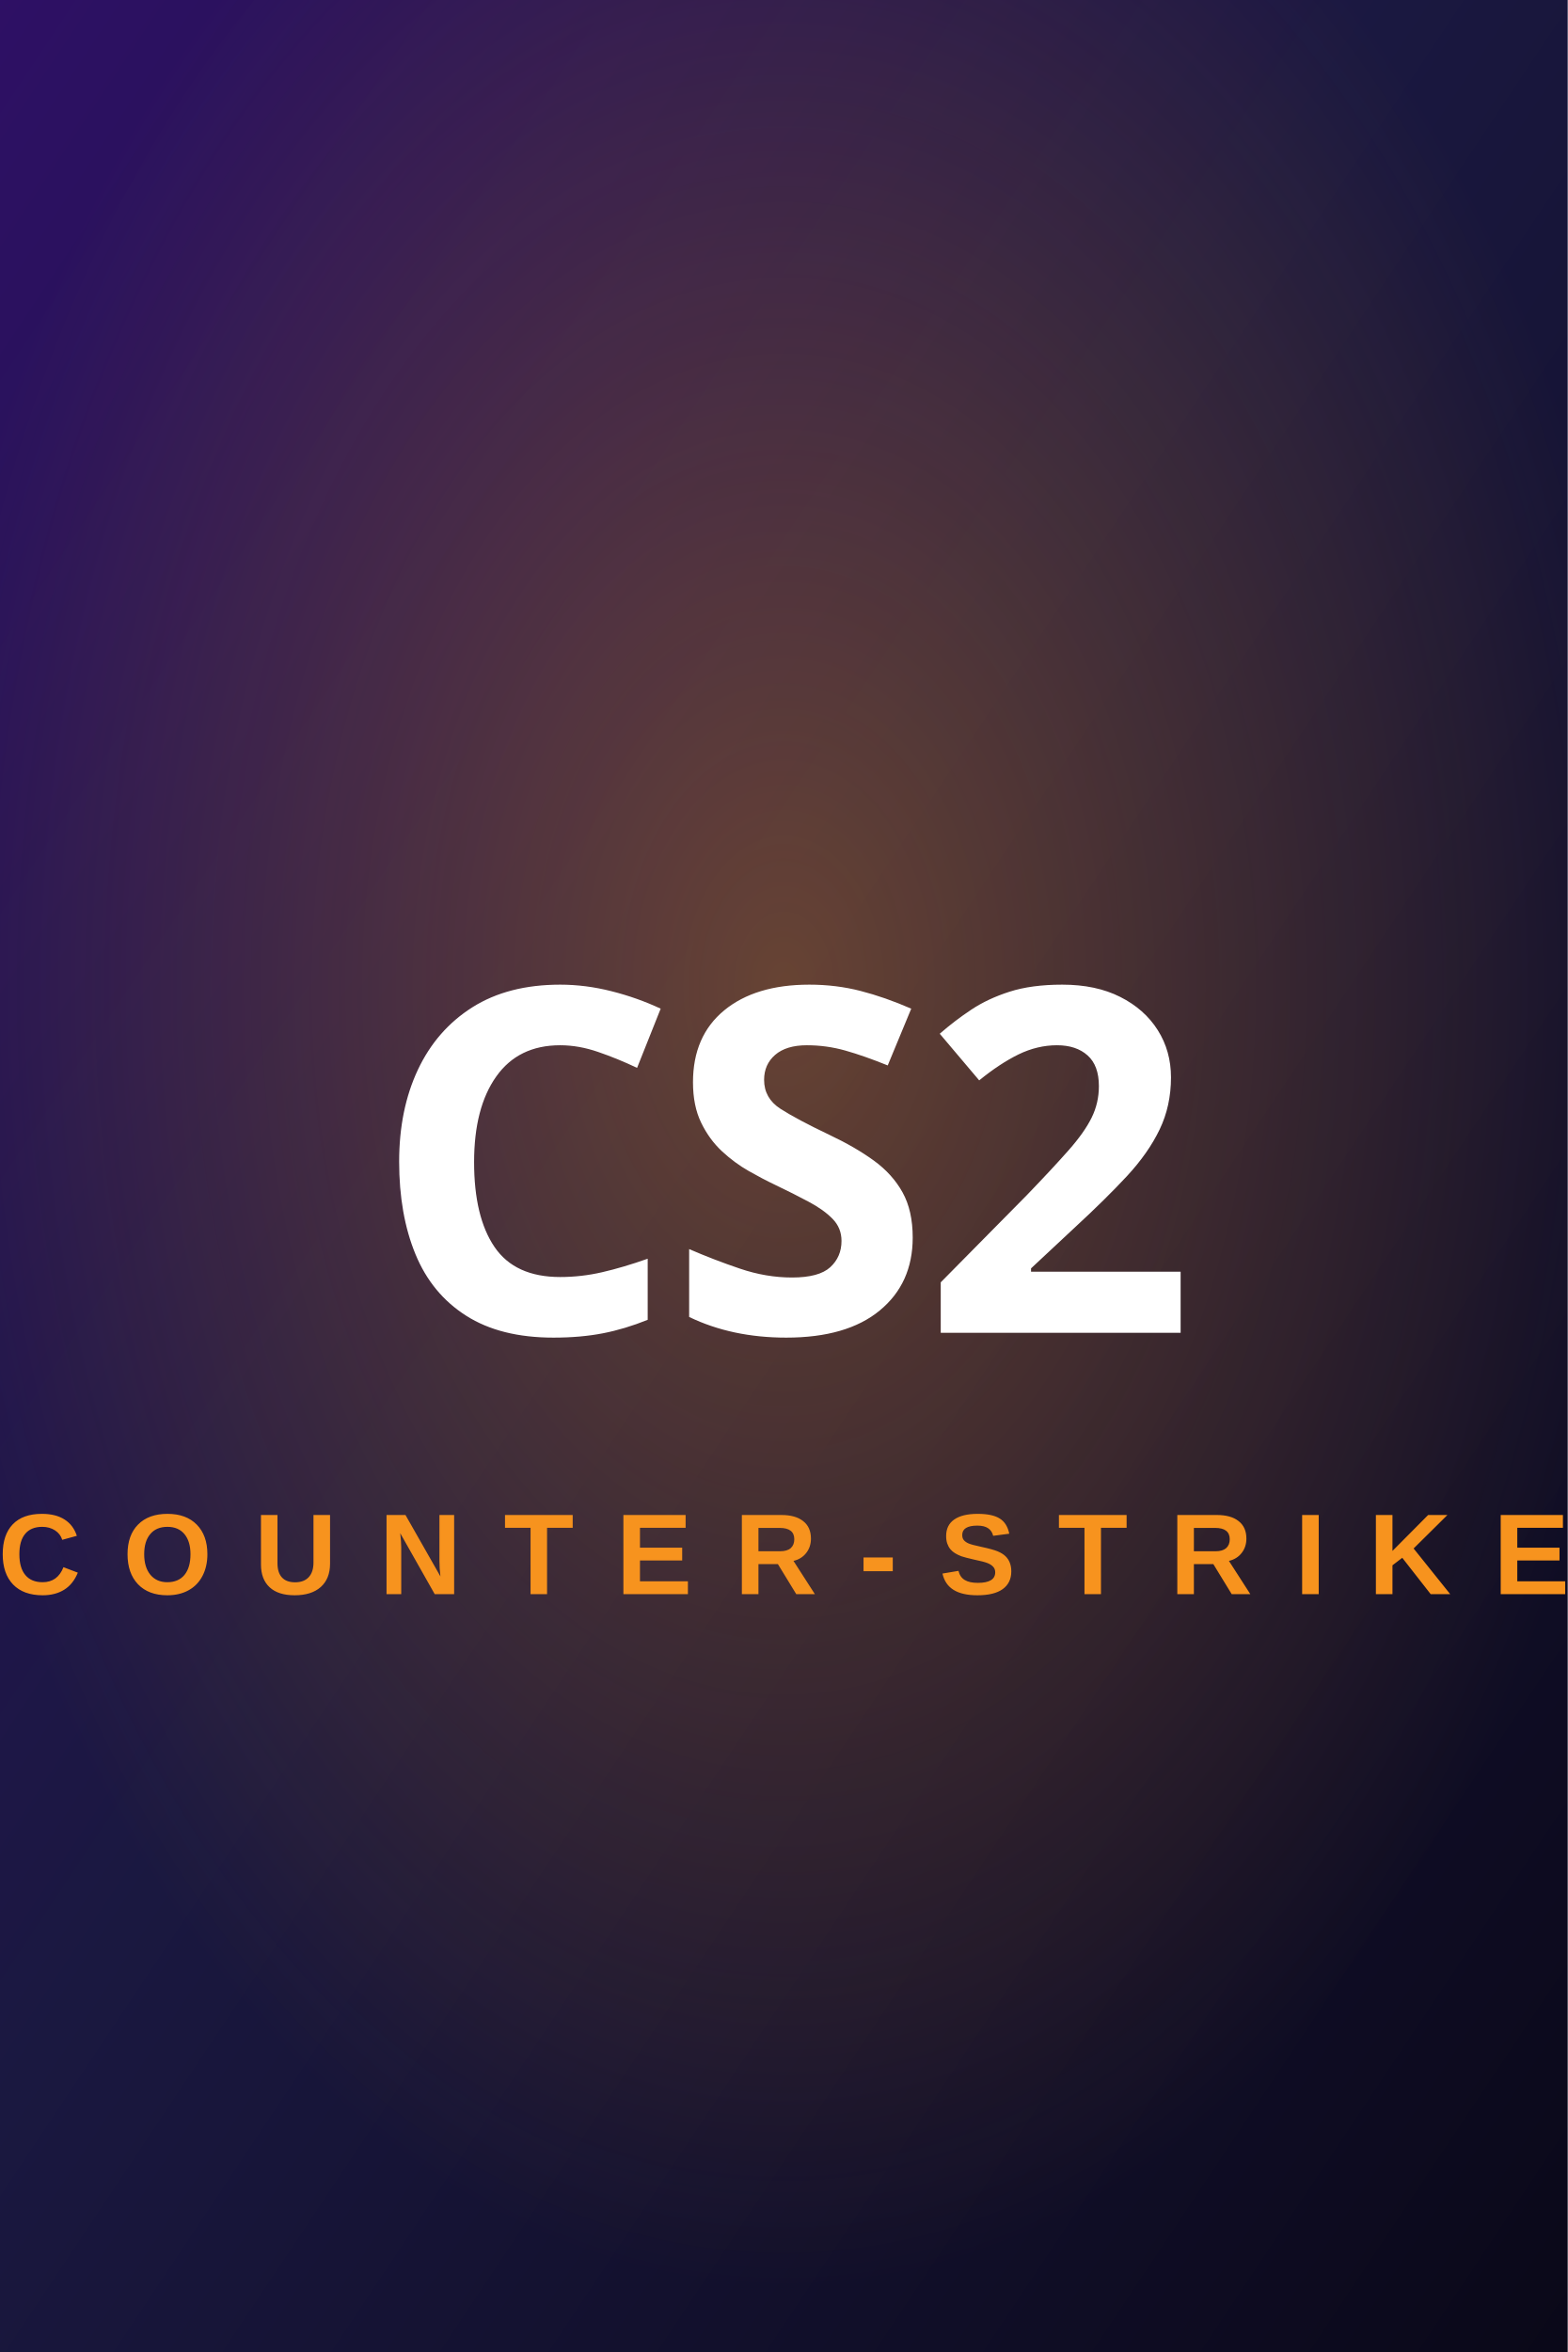
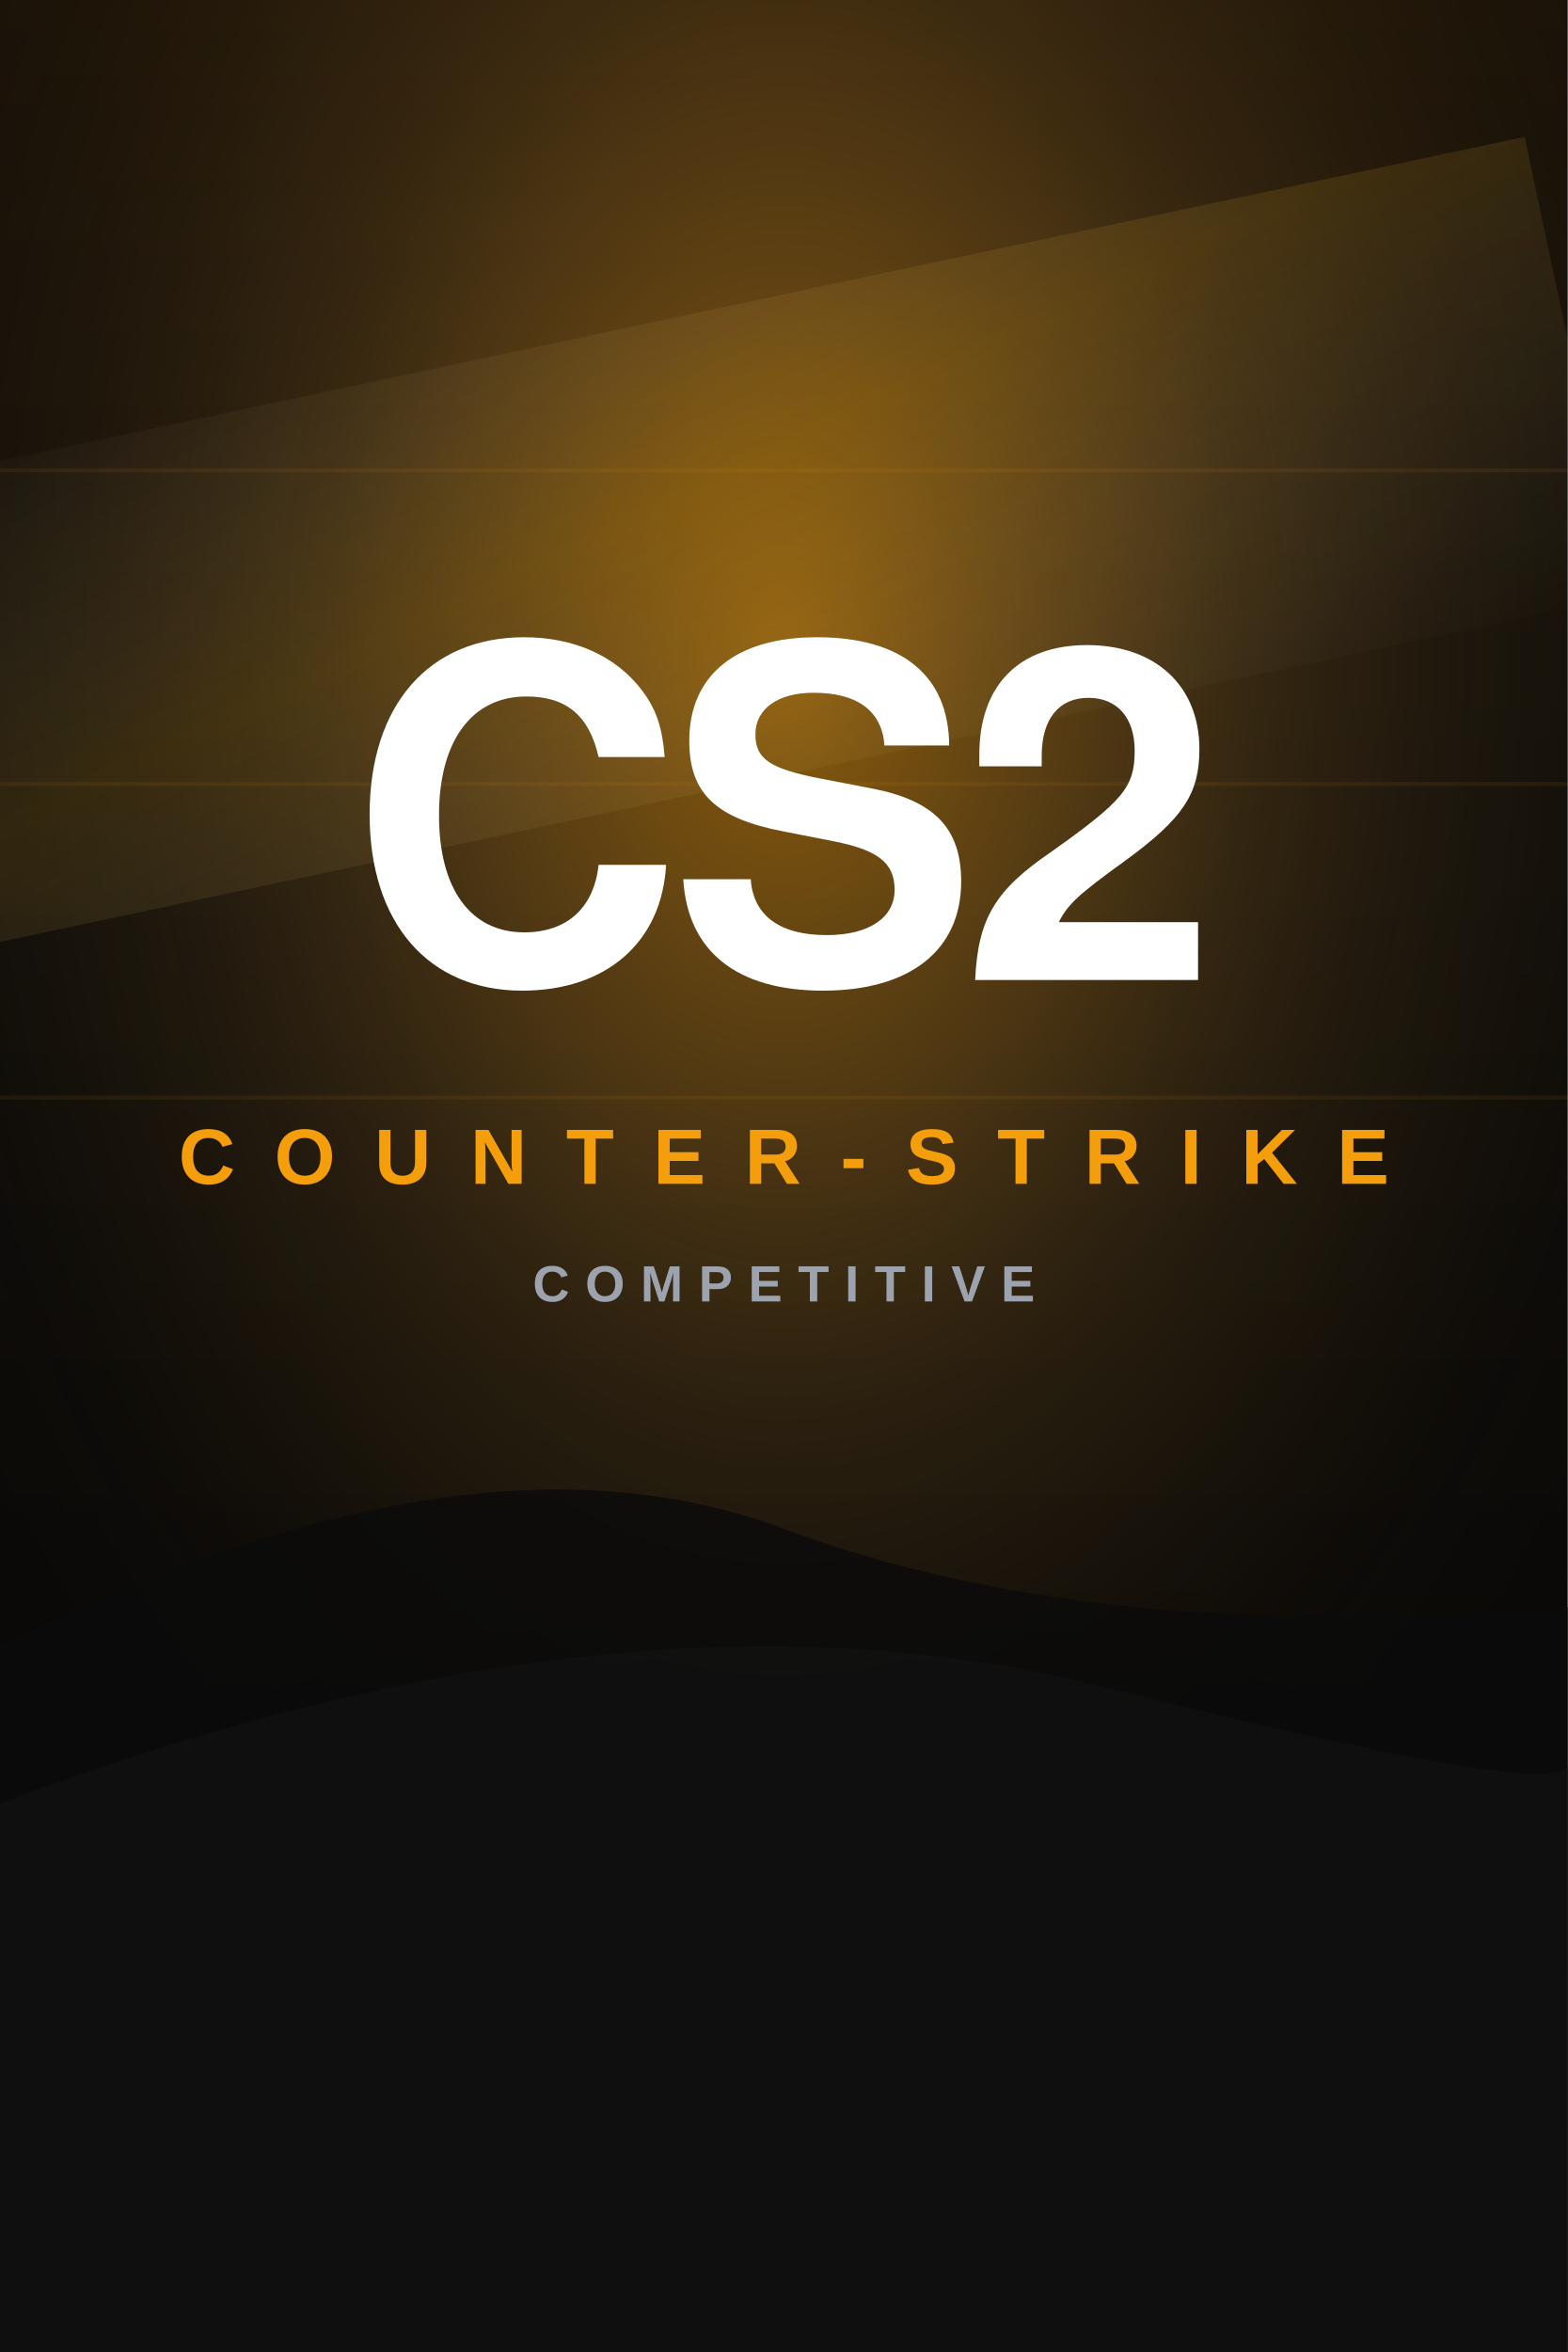
- <svg xmlns="http://www.w3.org/2000/svg" viewBox="0 0 300 450" role="img" aria-label="CS2">
+ <svg xmlns="http://www.w3.org/2000/svg" viewBox="0 0 400 600" role="img" aria-label="Counter-Strike 2">
  <defs>
-     <linearGradient id="bg" x1="0%" y1="0%" x2="100%" y2="100%">
-       <stop offset="0%" stop-color="#2e1065" />
-       <stop offset="45%" stop-color="#1a1840" />
-       <stop offset="100%" stop-color="#0a0818" />
+     <linearGradient id="cs2-sky" x1="0%" y1="0%" x2="0%" y2="100%">
+       <stop offset="0%" stop-color="#1a1208" />
+       <stop offset="35%" stop-color="#0f0d0a" />
+       <stop offset="100%" stop-color="#050505" />
    </linearGradient>
-     <radialGradient id="glow" cx="50%" cy="42%" r="55%">
-       <stop offset="0%" stop-color="#f7931e" stop-opacity="0.35" />
-       <stop offset="100%" stop-color="#f7931e" stop-opacity="0" />
+     <radialGradient id="cs2-glow" cx="50%" cy="28%" r="65%">
+       <stop offset="0%" stop-color="#f59e0b" stop-opacity="0.55" />
+       <stop offset="45%" stop-color="#de9b35" stop-opacity="0.18" />
+       <stop offset="100%" stop-color="#000000" stop-opacity="0" />
    </radialGradient>
+     <linearGradient id="cs2-beam" x1="0%" y1="0%" x2="100%" y2="100%">
+       <stop offset="0%" stop-color="#ffffff" stop-opacity="0" />
+       <stop offset="45%" stop-color="#fbbf24" stop-opacity="0.12" />
+       <stop offset="100%" stop-color="#ffffff" stop-opacity="0" />
+     </linearGradient>
+     <filter id="cs2-blur" x="-20%" y="-20%" width="140%" height="140%">
+       <feGaussianBlur stdDeviation="18" />
+     </filter>
  </defs>
-   <rect width="300" height="450" fill="url(#bg)" />
-   <rect width="300" height="450" fill="url(#glow)" />
-   <text x="150" y="255" text-anchor="middle" fill="#ffffff" font-family="Arial Black, sans-serif" font-size="92" font-weight="900" letter-spacing="-2">CS2</text>
-   <text x="150" y="305" text-anchor="middle" fill="#f7931e" font-family="Arial, sans-serif" font-size="22" font-weight="700" letter-spacing="8">COUNTER-STRIKE</text>
+   <rect width="400" height="600" fill="url(#cs2-sky)" />
+   <rect width="400" height="600" fill="url(#cs2-glow)" />
+   <rect x="-40" y="80" width="480" height="120" fill="url(#cs2-beam)" transform="rotate(-12 200 300)" />
+   <ellipse cx="200" cy="520" rx="220" ry="80" fill="#000000" opacity="0.55" filter="url(#cs2-blur)" />
+   <path d="M0 420 Q120 360 200 390 T400 410 V600 H0 Z" fill="#0a0a0a" opacity="0.85" />
+   <path d="M0 460 Q160 400 280 430 T400 450 V600 H0 Z" fill="#111111" opacity="0.7" />
+   <g opacity="0.08" stroke="#f59e0b" stroke-width="1">
+     <line x1="0" y1="120" x2="400" y2="120" />
+     <line x1="0" y1="200" x2="400" y2="200" />
+     <line x1="0" y1="280" x2="400" y2="280" />
+   </g>
+   <text x="200" y="250" text-anchor="middle" fill="#ffffff" font-family="Arial Black, Helvetica, sans-serif" font-size="118" font-weight="900" letter-spacing="-4">CS2</text>
+   <text x="200" y="302" text-anchor="middle" fill="#f59e0b" font-family="Arial, Helvetica, sans-serif" font-size="20" font-weight="700" letter-spacing="10">COUNTER-STRIKE</text>
+   <text x="200" y="332" text-anchor="middle" fill="#9ca3af" font-family="Arial, Helvetica, sans-serif" font-size="13" font-weight="600" letter-spacing="4">COMPETITIVE</text>
</svg>
